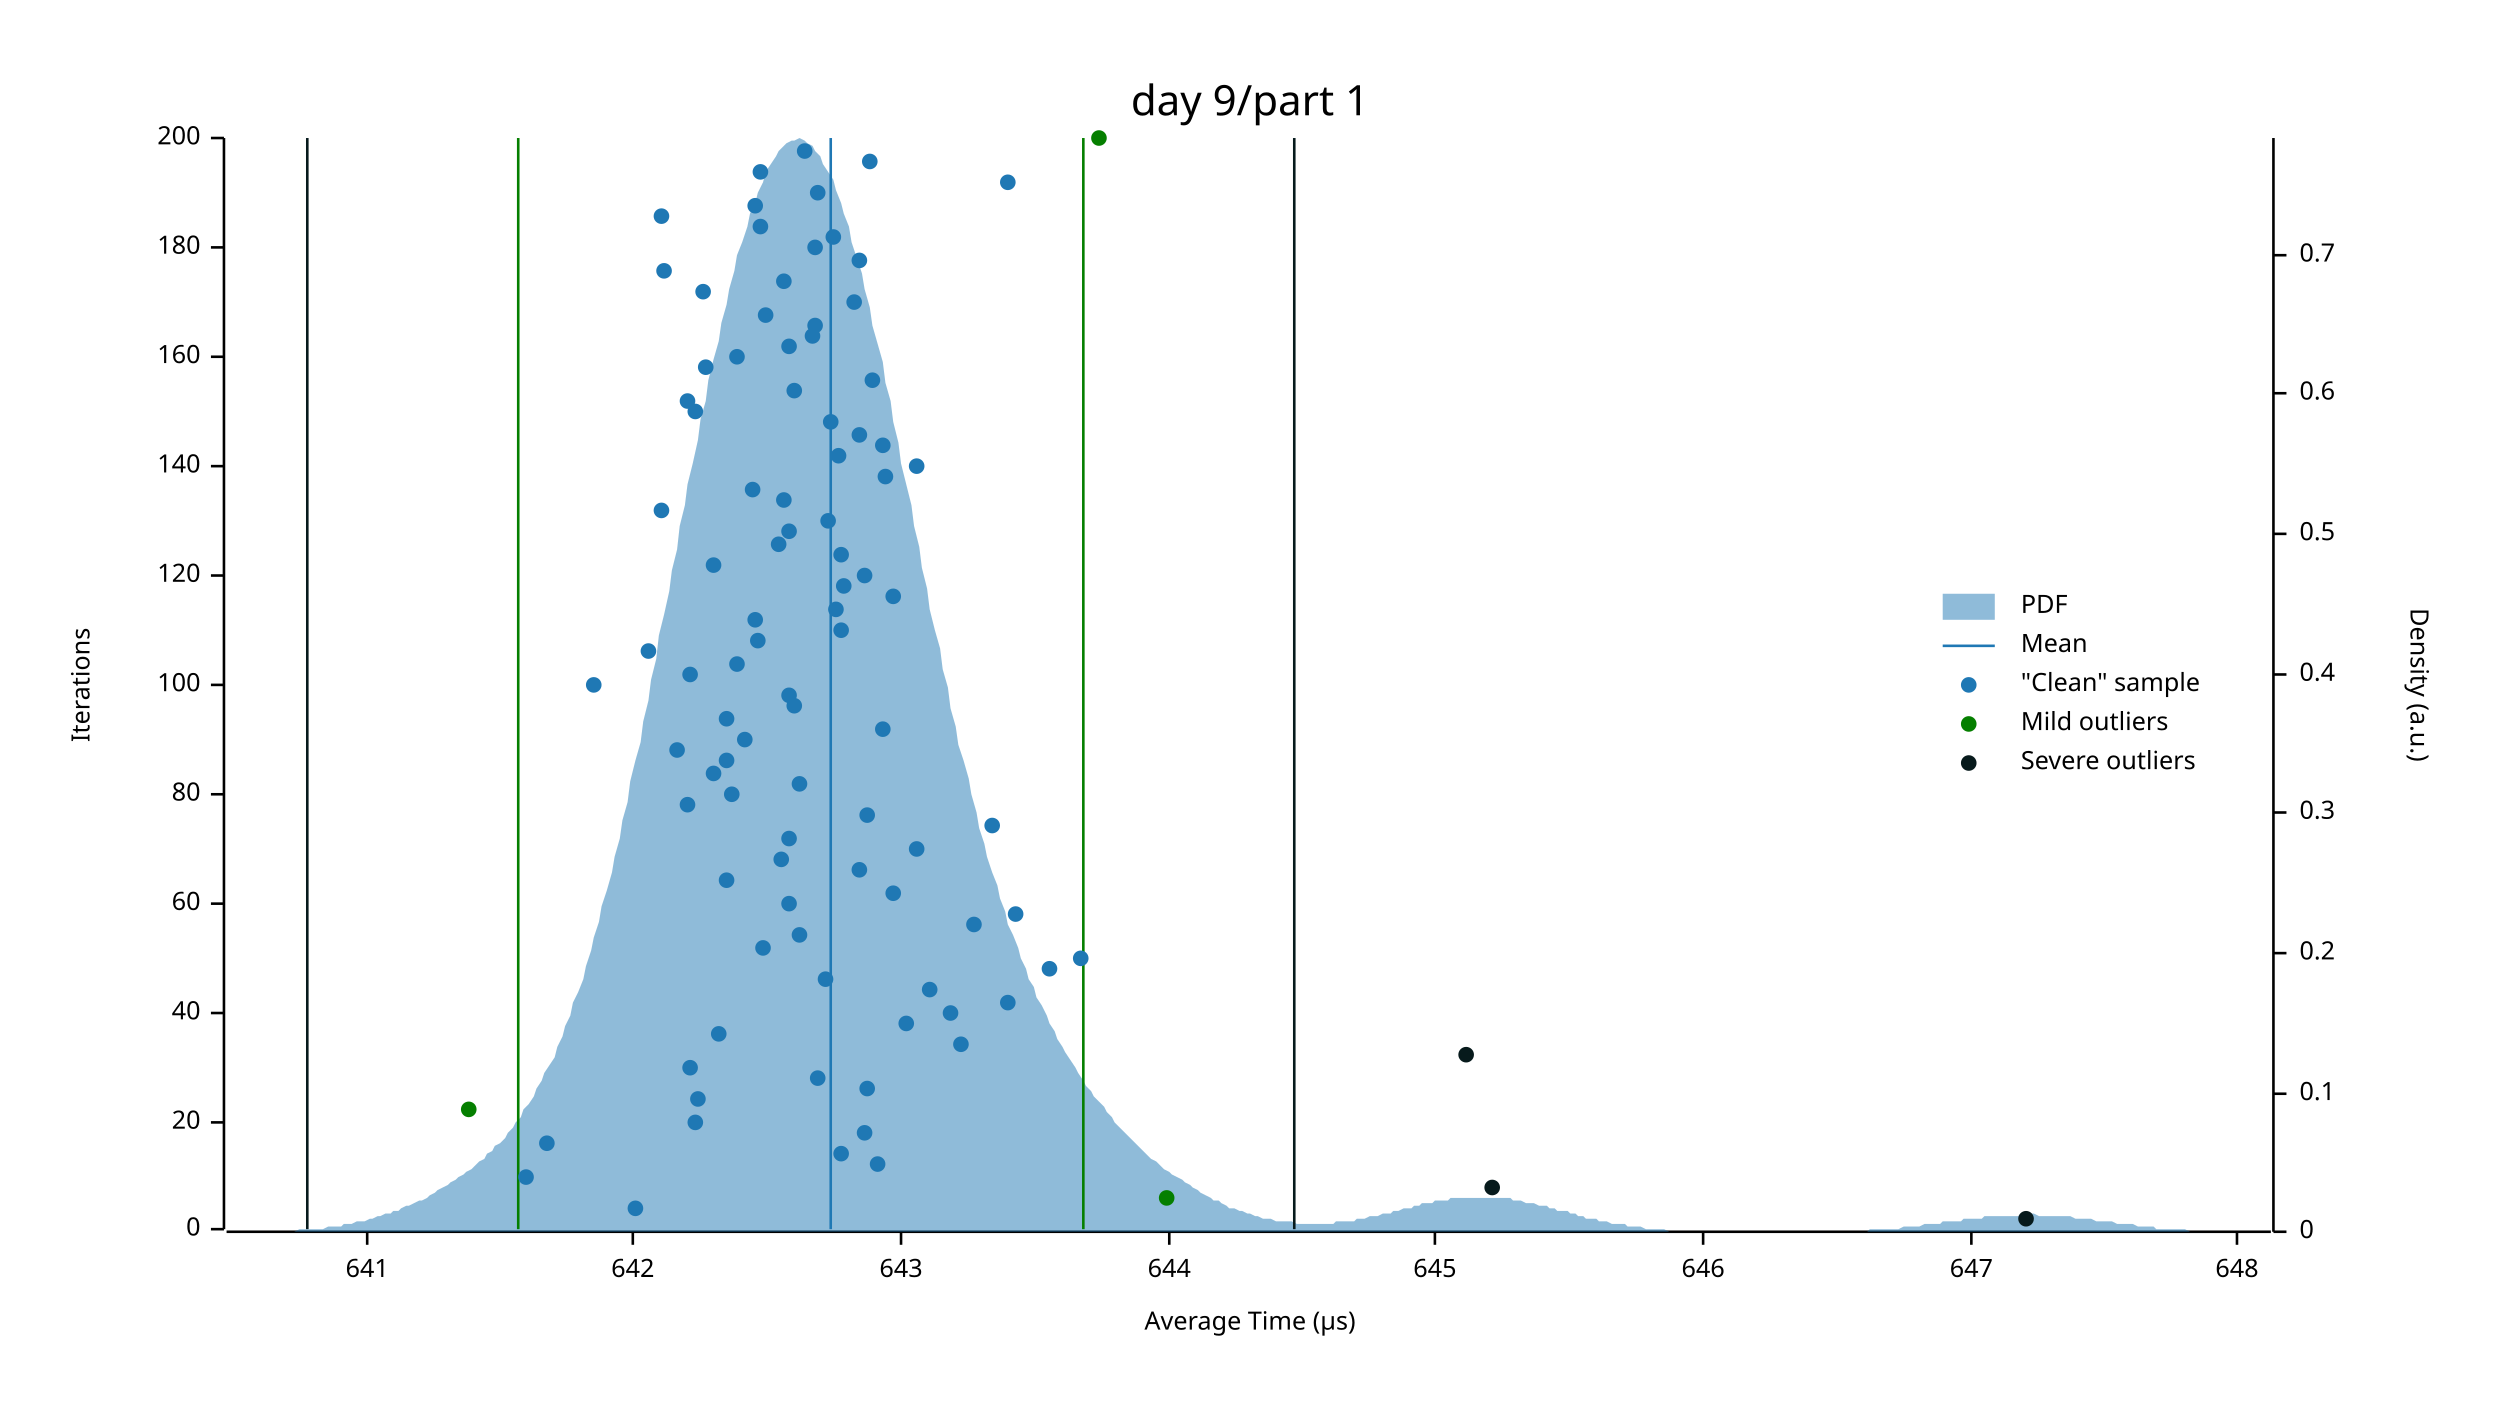
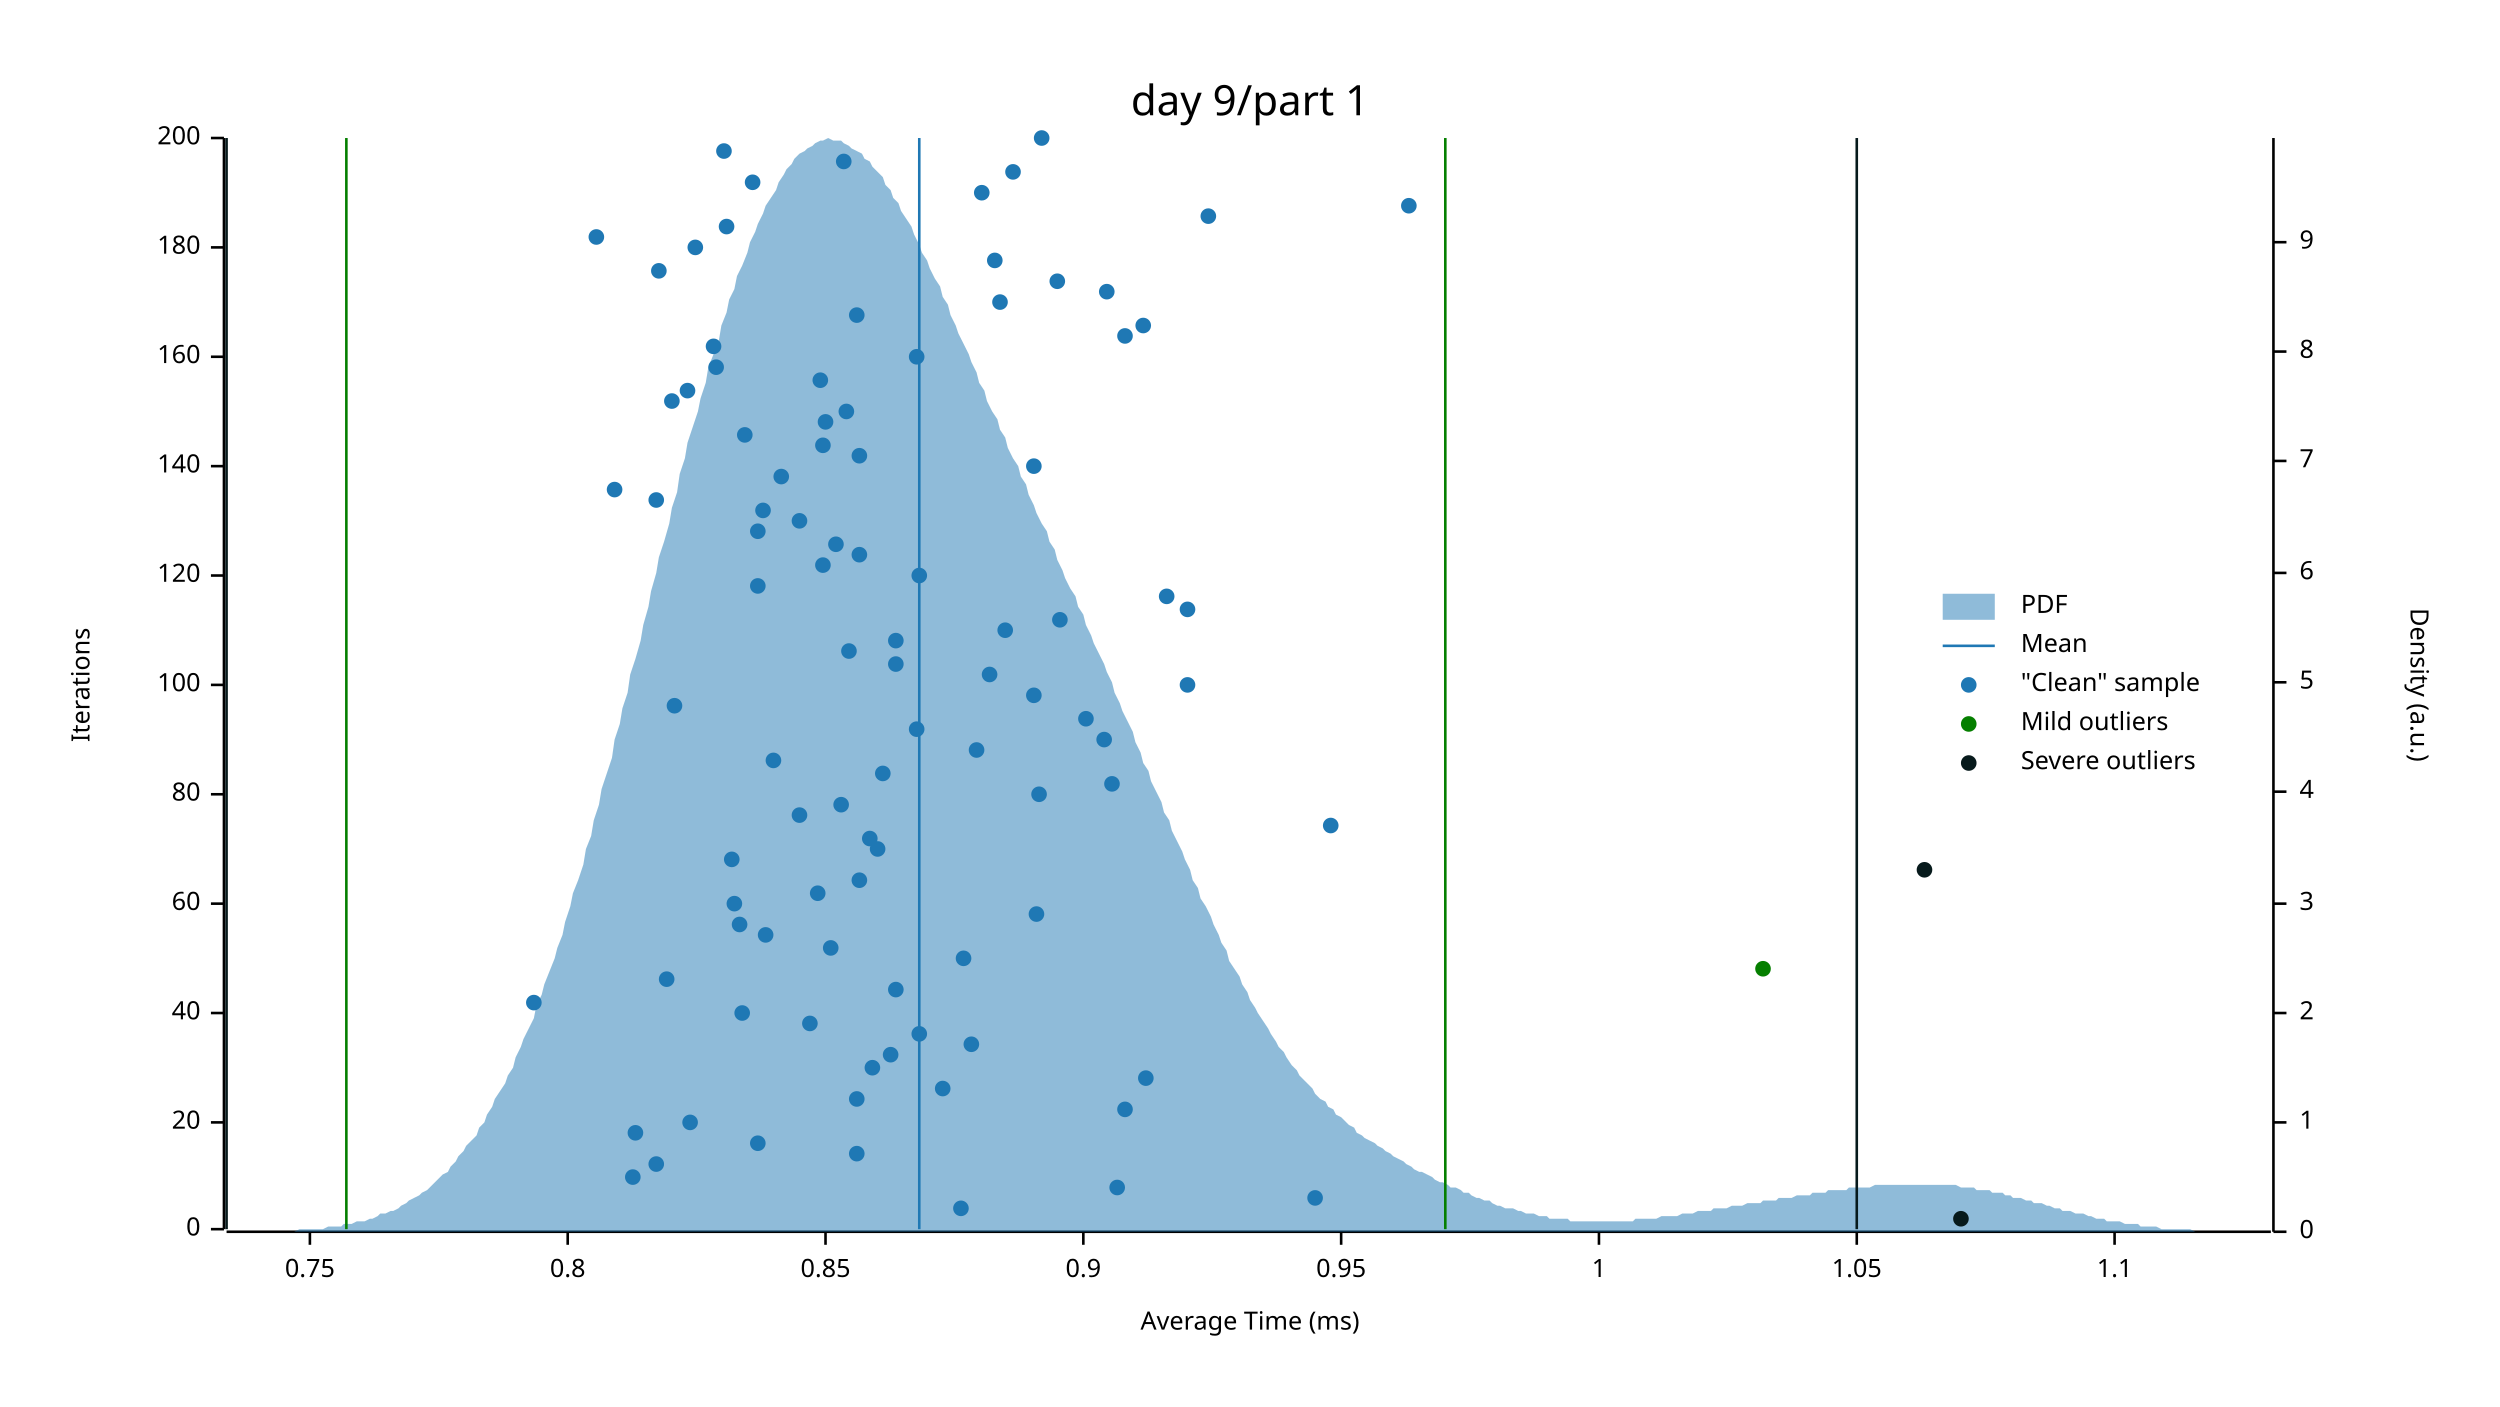
<svg xmlns="http://www.w3.org/2000/svg" width="960" height="540" viewBox="0 0 960 540">
  <text x="480" y="32" dy="0.76em" text-anchor="middle" font-family="sans-serif" font-size="16.129" opacity="1" fill="#000000">
day 9/part 1
</text>
  <text x="27" y="263" dy="0.76em" text-anchor="middle" font-family="sans-serif" font-size="9.677" opacity="1" fill="#000000" transform="rotate(270, 27, 263)">
Iterations
</text>
  <text x="480" y="513" dy="-0.5ex" text-anchor="middle" font-family="sans-serif" font-size="9.677" opacity="1" fill="#000000">
- Average Time (µs)
+ Average Time (ms)
</text>
  <polyline fill="none" opacity="1" stroke="#000000" stroke-width="1" points="86,53 86,472 " />
  <text x="77" y="472" dy="0.5ex" text-anchor="end" font-family="sans-serif" font-size="9.677" opacity="1" fill="#000000">
0
</text>
  <polyline fill="none" opacity="1" stroke="#000000" stroke-width="1" points="81,472 86,472 " />
  <text x="77" y="431" dy="0.5ex" text-anchor="end" font-family="sans-serif" font-size="9.677" opacity="1" fill="#000000">
20
</text>
  <polyline fill="none" opacity="1" stroke="#000000" stroke-width="1" points="81,431 86,431 " />
  <text x="77" y="389" dy="0.5ex" text-anchor="end" font-family="sans-serif" font-size="9.677" opacity="1" fill="#000000">
40
</text>
  <polyline fill="none" opacity="1" stroke="#000000" stroke-width="1" points="81,389 86,389 " />
  <text x="77" y="347" dy="0.5ex" text-anchor="end" font-family="sans-serif" font-size="9.677" opacity="1" fill="#000000">
60
</text>
  <polyline fill="none" opacity="1" stroke="#000000" stroke-width="1" points="81,347 86,347 " />
  <text x="77" y="305" dy="0.5ex" text-anchor="end" font-family="sans-serif" font-size="9.677" opacity="1" fill="#000000">
80
</text>
  <polyline fill="none" opacity="1" stroke="#000000" stroke-width="1" points="81,305 86,305 " />
  <text x="77" y="263" dy="0.5ex" text-anchor="end" font-family="sans-serif" font-size="9.677" opacity="1" fill="#000000">
100
</text>
  <polyline fill="none" opacity="1" stroke="#000000" stroke-width="1" points="81,263 86,263 " />
  <text x="77" y="221" dy="0.5ex" text-anchor="end" font-family="sans-serif" font-size="9.677" opacity="1" fill="#000000">
120
</text>
  <polyline fill="none" opacity="1" stroke="#000000" stroke-width="1" points="81,221 86,221 " />
  <text x="77" y="179" dy="0.5ex" text-anchor="end" font-family="sans-serif" font-size="9.677" opacity="1" fill="#000000">
140
</text>
  <polyline fill="none" opacity="1" stroke="#000000" stroke-width="1" points="81,179 86,179 " />
  <text x="77" y="137" dy="0.5ex" text-anchor="end" font-family="sans-serif" font-size="9.677" opacity="1" fill="#000000">
160
</text>
  <polyline fill="none" opacity="1" stroke="#000000" stroke-width="1" points="81,137 86,137 " />
  <text x="77" y="95" dy="0.5ex" text-anchor="end" font-family="sans-serif" font-size="9.677" opacity="1" fill="#000000">
180
</text>
  <polyline fill="none" opacity="1" stroke="#000000" stroke-width="1" points="81,95 86,95 " />
  <text x="77" y="53" dy="0.5ex" text-anchor="end" font-family="sans-serif" font-size="9.677" opacity="1" fill="#000000">
200
</text>
  <polyline fill="none" opacity="1" stroke="#000000" stroke-width="1" points="81,53 86,53 " />
  <polyline fill="none" opacity="1" stroke="#000000" stroke-width="1" points="87,473 872,473 " />
-   <text x="141" y="483" dy="0.76em" text-anchor="middle" font-family="sans-serif" font-size="9.677" opacity="1" fill="#000000">
- 641
- </text>
-   <polyline fill="none" opacity="1" stroke="#000000" stroke-width="1" points="141,473 141,478 " />
-   <text x="243" y="483" dy="0.76em" text-anchor="middle" font-family="sans-serif" font-size="9.677" opacity="1" fill="#000000">
- 642
- </text>
-   <polyline fill="none" opacity="1" stroke="#000000" stroke-width="1" points="243,473 243,478 " />
-   <text x="346" y="483" dy="0.76em" text-anchor="middle" font-family="sans-serif" font-size="9.677" opacity="1" fill="#000000">
- 643
- </text>
-   <polyline fill="none" opacity="1" stroke="#000000" stroke-width="1" points="346,473 346,478 " />
-   <text x="449" y="483" dy="0.76em" text-anchor="middle" font-family="sans-serif" font-size="9.677" opacity="1" fill="#000000">
- 644
- </text>
-   <polyline fill="none" opacity="1" stroke="#000000" stroke-width="1" points="449,473 449,478 " />
-   <text x="551" y="483" dy="0.76em" text-anchor="middle" font-family="sans-serif" font-size="9.677" opacity="1" fill="#000000">
- 645
- </text>
-   <polyline fill="none" opacity="1" stroke="#000000" stroke-width="1" points="551,473 551,478 " />
-   <text x="654" y="483" dy="0.76em" text-anchor="middle" font-family="sans-serif" font-size="9.677" opacity="1" fill="#000000">
- 646
- </text>
-   <polyline fill="none" opacity="1" stroke="#000000" stroke-width="1" points="654,473 654,478 " />
-   <text x="757" y="483" dy="0.76em" text-anchor="middle" font-family="sans-serif" font-size="9.677" opacity="1" fill="#000000">
- 647
- </text>
-   <polyline fill="none" opacity="1" stroke="#000000" stroke-width="1" points="757,473 757,478 " />
-   <text x="859" y="483" dy="0.76em" text-anchor="middle" font-family="sans-serif" font-size="9.677" opacity="1" fill="#000000">
- 648
- </text>
-   <polyline fill="none" opacity="1" stroke="#000000" stroke-width="1" points="859,473 859,478 " />
+   <text x="119" y="483" dy="0.76em" text-anchor="middle" font-family="sans-serif" font-size="9.677" opacity="1" fill="#000000">
+ 0.75
+ </text>
+   <polyline fill="none" opacity="1" stroke="#000000" stroke-width="1" points="119,473 119,478 " />
+   <text x="218" y="483" dy="0.76em" text-anchor="middle" font-family="sans-serif" font-size="9.677" opacity="1" fill="#000000">
+ 0.8
+ </text>
+   <polyline fill="none" opacity="1" stroke="#000000" stroke-width="1" points="218,473 218,478 " />
+   <text x="317" y="483" dy="0.76em" text-anchor="middle" font-family="sans-serif" font-size="9.677" opacity="1" fill="#000000">
+ 0.85
+ </text>
+   <polyline fill="none" opacity="1" stroke="#000000" stroke-width="1" points="317,473 317,478 " />
+   <text x="416" y="483" dy="0.76em" text-anchor="middle" font-family="sans-serif" font-size="9.677" opacity="1" fill="#000000">
+ 0.9
+ </text>
+   <polyline fill="none" opacity="1" stroke="#000000" stroke-width="1" points="416,473 416,478 " />
+   <text x="515" y="483" dy="0.76em" text-anchor="middle" font-family="sans-serif" font-size="9.677" opacity="1" fill="#000000">
+ 0.95
+ </text>
+   <polyline fill="none" opacity="1" stroke="#000000" stroke-width="1" points="515,473 515,478 " />
+   <text x="614" y="483" dy="0.76em" text-anchor="middle" font-family="sans-serif" font-size="9.677" opacity="1" fill="#000000">
+ 1
+ </text>
+   <polyline fill="none" opacity="1" stroke="#000000" stroke-width="1" points="614,473 614,478 " />
+   <text x="713" y="483" dy="0.76em" text-anchor="middle" font-family="sans-serif" font-size="9.677" opacity="1" fill="#000000">
+ 1.05
+ </text>
+   <polyline fill="none" opacity="1" stroke="#000000" stroke-width="1" points="713,473 713,478 " />
+   <text x="812" y="483" dy="0.76em" text-anchor="middle" font-family="sans-serif" font-size="9.677" opacity="1" fill="#000000">
+ 1.1
+ </text>
+   <polyline fill="none" opacity="1" stroke="#000000" stroke-width="1" points="812,473 812,478 " />
  <text x="933" y="263" dy="0.76em" text-anchor="middle" font-family="sans-serif" font-size="9.677" opacity="1" fill="#000000" transform="rotate(90, 933, 263)">
Density (a.u.)
</text>
  <polyline fill="none" opacity="1" stroke="#000000" stroke-width="1" points="873,53 873,473 " />
  <text x="883" y="473" dy="0.5ex" text-anchor="start" font-family="sans-serif" font-size="9.677" opacity="1" fill="#000000">
0
</text>
  <polyline fill="none" opacity="1" stroke="#000000" stroke-width="1" points="873,473 878,473 " />
-   <text x="883" y="420" dy="0.5ex" text-anchor="start" font-family="sans-serif" font-size="9.677" opacity="1" fill="#000000">
- 0.1
- </text>
-   <polyline fill="none" opacity="1" stroke="#000000" stroke-width="1" points="873,420 878,420 " />
-   <text x="883" y="366" dy="0.5ex" text-anchor="start" font-family="sans-serif" font-size="9.677" opacity="1" fill="#000000">
- 0.2
- </text>
-   <polyline fill="none" opacity="1" stroke="#000000" stroke-width="1" points="873,366 878,366 " />
-   <text x="883" y="312" dy="0.5ex" text-anchor="start" font-family="sans-serif" font-size="9.677" opacity="1" fill="#000000">
- 0.3
- </text>
-   <polyline fill="none" opacity="1" stroke="#000000" stroke-width="1" points="873,312 878,312 " />
-   <text x="883" y="259" dy="0.5ex" text-anchor="start" font-family="sans-serif" font-size="9.677" opacity="1" fill="#000000">
- 0.4
- </text>
-   <polyline fill="none" opacity="1" stroke="#000000" stroke-width="1" points="873,259 878,259 " />
-   <text x="883" y="205" dy="0.5ex" text-anchor="start" font-family="sans-serif" font-size="9.677" opacity="1" fill="#000000">
- 0.5
- </text>
-   <polyline fill="none" opacity="1" stroke="#000000" stroke-width="1" points="873,205 878,205 " />
-   <text x="883" y="151" dy="0.5ex" text-anchor="start" font-family="sans-serif" font-size="9.677" opacity="1" fill="#000000">
- 0.6
- </text>
-   <polyline fill="none" opacity="1" stroke="#000000" stroke-width="1" points="873,151 878,151 " />
-   <text x="883" y="98" dy="0.5ex" text-anchor="start" font-family="sans-serif" font-size="9.677" opacity="1" fill="#000000">
- 0.7
- </text>
-   <polyline fill="none" opacity="1" stroke="#000000" stroke-width="1" points="873,98 878,98 " />
-   <polygon opacity="0.5" fill="#1F78B4" points="87,473 88,473 90,473 91,473 93,473 94,473 96,473 98,473 99,473 101,473 102,473 104,473 105,473 107,473 109,473 110,473 112,473 113,473 115,472 116,472 118,472 120,472 121,472 123,472 124,472 126,471 127,471 129,471 131,471 132,470 134,470 135,470 137,469 138,469 140,469 142,468 143,468 145,467 146,467 148,466 150,466 151,465 153,465 154,464 156,463 157,463 159,462 161,461 162,461 164,460 165,459 167,458 168,457 170,456 172,455 173,454 175,453 176,452 178,451 179,450 181,449 183,447 184,446 186,445 187,443 189,442 190,440 192,439 194,437 195,435 197,433 198,431 200,429 201,426 203,424 205,421 206,418 208,415 209,412 211,409 213,406 214,402 216,398 217,394 219,390 220,385 222,381 224,376 225,371 227,365 228,360 230,354 231,348 233,342 235,335 236,329 238,322 239,315 241,308 242,300 244,292 246,285 247,277 249,269 250,261 252,253 253,244 255,236 257,227 258,219 260,211 261,202 263,194 264,186 266,178 268,169 269,161 271,154 272,146 274,138 276,131 277,124 279,117 280,111 282,104 283,98 285,93 287,87 288,82 290,78 291,74 293,70 294,66 296,63 298,60 299,58 301,56 302,55 304,54 305,54 307,53 309,54 310,55 312,56 313,58 315,60 316,63 318,66 320,69 321,73 323,78 324,82 326,87 327,93 329,99 331,105 332,111 334,118 335,125 337,132 339,139 340,147 342,154 343,162 345,170 346,178 348,186 350,194 351,202 353,210 354,218 356,226 357,234 359,242 361,249 362,257 364,264 365,272 367,279 368,286 370,292 372,299 373,305 375,312 376,318 378,324 379,329 381,335 383,340 384,345 386,350 387,355 389,359 391,364 392,368 394,372 395,376 397,379 398,383 400,386 402,390 403,393 405,396 406,399 408,402 409,404 411,407 413,410 414,412 416,415 417,417 419,419 420,421 422,423 424,425 425,427 427,429 428,431 430,433 431,434 433,436 435,438 436,439 438,441 439,442 441,444 442,445 444,446 446,448 447,449 449,450 450,451 452,452 454,453 455,454 457,455 458,456 460,457 461,458 463,459 465,460 466,461 468,461 469,462 471,463 472,464 474,464 476,465 477,465 479,466 480,466 482,467 483,467 485,468 487,468 488,468 490,469 491,469 493,469 494,469 496,469 498,470 499,470 501,470 502,470 504,470 505,470 507,470 509,470 510,470 512,470 513,469 515,469 517,469 518,469 520,469 521,468 523,468 524,468 526,467 528,467 529,467 531,466 532,466 534,466 535,465 537,465 539,464 540,464 542,464 543,463 545,463 546,462 548,462 550,462 551,461 553,461 554,461 556,461 557,460 559,460 561,460 562,460 564,460 565,460 567,460 568,460 570,460 572,460 573,460 575,460 576,460 578,460 580,460 581,461 583,461 584,461 586,462 587,462 589,462 591,463 592,463 594,463 595,464 597,464 598,465 600,465 602,465 603,466 605,466 606,467 608,467 609,468 611,468 613,468 614,469 616,469 617,469 619,470 620,470 622,470 624,470 625,471 627,471 628,471 630,471 632,472 633,472 635,472 636,472 638,472 639,472 641,473 643,473 644,473 646,473 647,473 649,473 650,473 652,473 654,473 655,473 657,473 658,473 660,473 661,473 663,473 665,473 666,473 668,473 669,473 671,473 672,473 674,473 676,473 677,473 679,473 680,473 682,473 683,473 685,473 687,473 688,473 690,473 691,473 693,473 695,473 696,473 698,473 699,473 701,473 702,473 704,473 706,473 707,473 709,473 710,473 712,473 713,473 715,473 717,473 718,472 720,472 721,472 723,472 724,472 726,472 728,472 729,472 731,471 732,471 734,471 735,471 737,471 739,470 740,470 742,470 743,470 745,470 746,469 748,469 750,469 751,469 753,469 754,468 756,468 758,468 759,468 761,468 762,467 764,467 765,467 767,467 769,467 770,467 772,467 773,467 775,467 776,466 778,466 780,466 781,466 783,467 784,467 786,467 787,467 789,467 791,467 792,467 794,467 795,467 797,468 798,468 800,468 802,468 803,468 805,469 806,469 808,469 809,469 811,469 813,470 814,470 816,470 817,470 819,470 821,471 822,471 824,471 825,471 827,471 828,472 830,472 832,472 833,472 835,472 836,472 838,472 839,472 841,473 843,473 844,473 846,473 847,473 849,473 850,473 852,473 854,473 855,473 857,473 858,473 860,473 861,473 863,473 865,473 866,473 868,473 869,473 871,473 873,473 873,473 87,473 " />
-   <polyline fill="none" opacity="1" stroke="#1F78B4" stroke-width="1" points="319,472 319,53 " />
-   <polyline fill="none" opacity="1" stroke="#057F00" stroke-width="1" points="199,472 199,53 " />
-   <polyline fill="none" opacity="1" stroke="#057F00" stroke-width="1" points="416,472 416,53 " />
-   <polyline fill="none" opacity="1" stroke="#071A1C" stroke-width="1" points="118,472 118,53 " />
-   <polyline fill="none" opacity="1" stroke="#071A1C" stroke-width="1" points="497,472 497,53 " />
-   <circle cx="244" cy="464" r="3" opacity="1" fill="#1F78B4" stroke="none" stroke-width="1" />
-   <circle cx="202" cy="452" r="3" opacity="1" fill="#1F78B4" stroke="none" stroke-width="1" />
-   <circle cx="337" cy="447" r="3" opacity="1" fill="#1F78B4" stroke="none" stroke-width="1" />
-   <circle cx="323" cy="443" r="3" opacity="1" fill="#1F78B4" stroke="none" stroke-width="1" />
-   <circle cx="210" cy="439" r="3" opacity="1" fill="#1F78B4" stroke="none" stroke-width="1" />
-   <circle cx="332" cy="435" r="3" opacity="1" fill="#1F78B4" stroke="none" stroke-width="1" />
-   <circle cx="267" cy="431" r="3" opacity="1" fill="#1F78B4" stroke="none" stroke-width="1" />
-   <circle cx="268" cy="422" r="3" opacity="1" fill="#1F78B4" stroke="none" stroke-width="1" />
-   <circle cx="333" cy="418" r="3" opacity="1" fill="#1F78B4" stroke="none" stroke-width="1" />
-   <circle cx="314" cy="414" r="3" opacity="1" fill="#1F78B4" stroke="none" stroke-width="1" />
-   <circle cx="265" cy="410" r="3" opacity="1" fill="#1F78B4" stroke="none" stroke-width="1" />
-   <circle cx="369" cy="401" r="3" opacity="1" fill="#1F78B4" stroke="none" stroke-width="1" />
-   <circle cx="276" cy="397" r="3" opacity="1" fill="#1F78B4" stroke="none" stroke-width="1" />
-   <circle cx="348" cy="393" r="3" opacity="1" fill="#1F78B4" stroke="none" stroke-width="1" />
-   <circle cx="365" cy="389" r="3" opacity="1" fill="#1F78B4" stroke="none" stroke-width="1" />
-   <circle cx="387" cy="385" r="3" opacity="1" fill="#1F78B4" stroke="none" stroke-width="1" />
-   <circle cx="357" cy="380" r="3" opacity="1" fill="#1F78B4" stroke="none" stroke-width="1" />
-   <circle cx="317" cy="376" r="3" opacity="1" fill="#1F78B4" stroke="none" stroke-width="1" />
-   <circle cx="403" cy="372" r="3" opacity="1" fill="#1F78B4" stroke="none" stroke-width="1" />
-   <circle cx="415" cy="368" r="3" opacity="1" fill="#1F78B4" stroke="none" stroke-width="1" />
-   <circle cx="293" cy="364" r="3" opacity="1" fill="#1F78B4" stroke="none" stroke-width="1" />
-   <circle cx="307" cy="359" r="3" opacity="1" fill="#1F78B4" stroke="none" stroke-width="1" />
-   <circle cx="374" cy="355" r="3" opacity="1" fill="#1F78B4" stroke="none" stroke-width="1" />
-   <circle cx="390" cy="351" r="3" opacity="1" fill="#1F78B4" stroke="none" stroke-width="1" />
-   <circle cx="303" cy="347" r="3" opacity="1" fill="#1F78B4" stroke="none" stroke-width="1" />
-   <circle cx="343" cy="343" r="3" opacity="1" fill="#1F78B4" stroke="none" stroke-width="1" />
-   <circle cx="279" cy="338" r="3" opacity="1" fill="#1F78B4" stroke="none" stroke-width="1" />
-   <circle cx="330" cy="334" r="3" opacity="1" fill="#1F78B4" stroke="none" stroke-width="1" />
-   <circle cx="300" cy="330" r="3" opacity="1" fill="#1F78B4" stroke="none" stroke-width="1" />
-   <circle cx="352" cy="326" r="3" opacity="1" fill="#1F78B4" stroke="none" stroke-width="1" />
-   <circle cx="303" cy="322" r="3" opacity="1" fill="#1F78B4" stroke="none" stroke-width="1" />
-   <circle cx="381" cy="317" r="3" opacity="1" fill="#1F78B4" stroke="none" stroke-width="1" />
-   <circle cx="333" cy="313" r="3" opacity="1" fill="#1F78B4" stroke="none" stroke-width="1" />
-   <circle cx="264" cy="309" r="3" opacity="1" fill="#1F78B4" stroke="none" stroke-width="1" />
-   <circle cx="281" cy="305" r="3" opacity="1" fill="#1F78B4" stroke="none" stroke-width="1" />
-   <circle cx="307" cy="301" r="3" opacity="1" fill="#1F78B4" stroke="none" stroke-width="1" />
-   <circle cx="274" cy="297" r="3" opacity="1" fill="#1F78B4" stroke="none" stroke-width="1" />
-   <circle cx="279" cy="292" r="3" opacity="1" fill="#1F78B4" stroke="none" stroke-width="1" />
-   <circle cx="260" cy="288" r="3" opacity="1" fill="#1F78B4" stroke="none" stroke-width="1" />
-   <circle cx="286" cy="284" r="3" opacity="1" fill="#1F78B4" stroke="none" stroke-width="1" />
-   <circle cx="339" cy="280" r="3" opacity="1" fill="#1F78B4" stroke="none" stroke-width="1" />
-   <circle cx="279" cy="276" r="3" opacity="1" fill="#1F78B4" stroke="none" stroke-width="1" />
-   <circle cx="305" cy="271" r="3" opacity="1" fill="#1F78B4" stroke="none" stroke-width="1" />
-   <circle cx="303" cy="267" r="3" opacity="1" fill="#1F78B4" stroke="none" stroke-width="1" />
-   <circle cx="228" cy="263" r="3" opacity="1" fill="#1F78B4" stroke="none" stroke-width="1" />
-   <circle cx="265" cy="259" r="3" opacity="1" fill="#1F78B4" stroke="none" stroke-width="1" />
-   <circle cx="283" cy="255" r="3" opacity="1" fill="#1F78B4" stroke="none" stroke-width="1" />
-   <circle cx="249" cy="250" r="3" opacity="1" fill="#1F78B4" stroke="none" stroke-width="1" />
-   <circle cx="291" cy="246" r="3" opacity="1" fill="#1F78B4" stroke="none" stroke-width="1" />
-   <circle cx="323" cy="242" r="3" opacity="1" fill="#1F78B4" stroke="none" stroke-width="1" />
-   <circle cx="290" cy="238" r="3" opacity="1" fill="#1F78B4" stroke="none" stroke-width="1" />
-   <circle cx="321" cy="234" r="3" opacity="1" fill="#1F78B4" stroke="none" stroke-width="1" />
-   <circle cx="343" cy="229" r="3" opacity="1" fill="#1F78B4" stroke="none" stroke-width="1" />
-   <circle cx="324" cy="225" r="3" opacity="1" fill="#1F78B4" stroke="none" stroke-width="1" />
-   <circle cx="332" cy="221" r="3" opacity="1" fill="#1F78B4" stroke="none" stroke-width="1" />
-   <circle cx="274" cy="217" r="3" opacity="1" fill="#1F78B4" stroke="none" stroke-width="1" />
-   <circle cx="323" cy="213" r="3" opacity="1" fill="#1F78B4" stroke="none" stroke-width="1" />
-   <circle cx="299" cy="209" r="3" opacity="1" fill="#1F78B4" stroke="none" stroke-width="1" />
-   <circle cx="303" cy="204" r="3" opacity="1" fill="#1F78B4" stroke="none" stroke-width="1" />
-   <circle cx="318" cy="200" r="3" opacity="1" fill="#1F78B4" stroke="none" stroke-width="1" />
-   <circle cx="254" cy="196" r="3" opacity="1" fill="#1F78B4" stroke="none" stroke-width="1" />
-   <circle cx="301" cy="192" r="3" opacity="1" fill="#1F78B4" stroke="none" stroke-width="1" />
-   <circle cx="289" cy="188" r="3" opacity="1" fill="#1F78B4" stroke="none" stroke-width="1" />
-   <circle cx="340" cy="183" r="3" opacity="1" fill="#1F78B4" stroke="none" stroke-width="1" />
-   <circle cx="352" cy="179" r="3" opacity="1" fill="#1F78B4" stroke="none" stroke-width="1" />
-   <circle cx="322" cy="175" r="3" opacity="1" fill="#1F78B4" stroke="none" stroke-width="1" />
-   <circle cx="339" cy="171" r="3" opacity="1" fill="#1F78B4" stroke="none" stroke-width="1" />
-   <circle cx="330" cy="167" r="3" opacity="1" fill="#1F78B4" stroke="none" stroke-width="1" />
-   <circle cx="319" cy="162" r="3" opacity="1" fill="#1F78B4" stroke="none" stroke-width="1" />
-   <circle cx="267" cy="158" r="3" opacity="1" fill="#1F78B4" stroke="none" stroke-width="1" />
-   <circle cx="264" cy="154" r="3" opacity="1" fill="#1F78B4" stroke="none" stroke-width="1" />
-   <circle cx="305" cy="150" r="3" opacity="1" fill="#1F78B4" stroke="none" stroke-width="1" />
-   <circle cx="335" cy="146" r="3" opacity="1" fill="#1F78B4" stroke="none" stroke-width="1" />
-   <circle cx="271" cy="141" r="3" opacity="1" fill="#1F78B4" stroke="none" stroke-width="1" />
-   <circle cx="283" cy="137" r="3" opacity="1" fill="#1F78B4" stroke="none" stroke-width="1" />
-   <circle cx="303" cy="133" r="3" opacity="1" fill="#1F78B4" stroke="none" stroke-width="1" />
-   <circle cx="312" cy="129" r="3" opacity="1" fill="#1F78B4" stroke="none" stroke-width="1" />
-   <circle cx="313" cy="125" r="3" opacity="1" fill="#1F78B4" stroke="none" stroke-width="1" />
-   <circle cx="294" cy="121" r="3" opacity="1" fill="#1F78B4" stroke="none" stroke-width="1" />
-   <circle cx="328" cy="116" r="3" opacity="1" fill="#1F78B4" stroke="none" stroke-width="1" />
-   <circle cx="270" cy="112" r="3" opacity="1" fill="#1F78B4" stroke="none" stroke-width="1" />
-   <circle cx="301" cy="108" r="3" opacity="1" fill="#1F78B4" stroke="none" stroke-width="1" />
-   <circle cx="255" cy="104" r="3" opacity="1" fill="#1F78B4" stroke="none" stroke-width="1" />
-   <circle cx="330" cy="100" r="3" opacity="1" fill="#1F78B4" stroke="none" stroke-width="1" />
-   <circle cx="313" cy="95" r="3" opacity="1" fill="#1F78B4" stroke="none" stroke-width="1" />
-   <circle cx="320" cy="91" r="3" opacity="1" fill="#1F78B4" stroke="none" stroke-width="1" />
-   <circle cx="292" cy="87" r="3" opacity="1" fill="#1F78B4" stroke="none" stroke-width="1" />
-   <circle cx="254" cy="83" r="3" opacity="1" fill="#1F78B4" stroke="none" stroke-width="1" />
-   <circle cx="290" cy="79" r="3" opacity="1" fill="#1F78B4" stroke="none" stroke-width="1" />
-   <circle cx="314" cy="74" r="3" opacity="1" fill="#1F78B4" stroke="none" stroke-width="1" />
-   <circle cx="387" cy="70" r="3" opacity="1" fill="#1F78B4" stroke="none" stroke-width="1" />
-   <circle cx="292" cy="66" r="3" opacity="1" fill="#1F78B4" stroke="none" stroke-width="1" />
-   <circle cx="334" cy="62" r="3" opacity="1" fill="#1F78B4" stroke="none" stroke-width="1" />
-   <circle cx="309" cy="58" r="3" opacity="1" fill="#1F78B4" stroke="none" stroke-width="1" />
-   <circle cx="448" cy="460" r="3" opacity="1" fill="#057F00" stroke="none" stroke-width="1" />
-   <circle cx="180" cy="426" r="3" opacity="1" fill="#057F00" stroke="none" stroke-width="1" />
-   <circle cx="422" cy="53" r="3" opacity="1" fill="#057F00" stroke="none" stroke-width="1" />
-   <circle cx="778" cy="468" r="3" opacity="1" fill="#071A1C" stroke="none" stroke-width="1" />
-   <circle cx="573" cy="456" r="3" opacity="1" fill="#071A1C" stroke="none" stroke-width="1" />
-   <circle cx="563" cy="405" r="3" opacity="1" fill="#071A1C" stroke="none" stroke-width="1" />
+   <text x="883" y="431" dy="0.5ex" text-anchor="start" font-family="sans-serif" font-size="9.677" opacity="1" fill="#000000">
+ 1
+ </text>
+   <polyline fill="none" opacity="1" stroke="#000000" stroke-width="1" points="873,431 878,431 " />
+   <text x="883" y="389" dy="0.5ex" text-anchor="start" font-family="sans-serif" font-size="9.677" opacity="1" fill="#000000">
+ 2
+ </text>
+   <polyline fill="none" opacity="1" stroke="#000000" stroke-width="1" points="873,389 878,389 " />
+   <text x="883" y="347" dy="0.5ex" text-anchor="start" font-family="sans-serif" font-size="9.677" opacity="1" fill="#000000">
+ 3
+ </text>
+   <polyline fill="none" opacity="1" stroke="#000000" stroke-width="1" points="873,347 878,347 " />
+   <text x="883" y="304" dy="0.5ex" text-anchor="start" font-family="sans-serif" font-size="9.677" opacity="1" fill="#000000">
+ 4
+ </text>
+   <polyline fill="none" opacity="1" stroke="#000000" stroke-width="1" points="873,304 878,304 " />
+   <text x="883" y="262" dy="0.5ex" text-anchor="start" font-family="sans-serif" font-size="9.677" opacity="1" fill="#000000">
+ 5
+ </text>
+   <polyline fill="none" opacity="1" stroke="#000000" stroke-width="1" points="873,262 878,262 " />
+   <text x="883" y="220" dy="0.5ex" text-anchor="start" font-family="sans-serif" font-size="9.677" opacity="1" fill="#000000">
+ 6
+ </text>
+   <polyline fill="none" opacity="1" stroke="#000000" stroke-width="1" points="873,220 878,220 " />
+   <text x="883" y="177" dy="0.5ex" text-anchor="start" font-family="sans-serif" font-size="9.677" opacity="1" fill="#000000">
+ 7
+ </text>
+   <polyline fill="none" opacity="1" stroke="#000000" stroke-width="1" points="873,177 878,177 " />
+   <text x="883" y="135" dy="0.5ex" text-anchor="start" font-family="sans-serif" font-size="9.677" opacity="1" fill="#000000">
+ 8
+ </text>
+   <polyline fill="none" opacity="1" stroke="#000000" stroke-width="1" points="873,135 878,135 " />
+   <text x="883" y="93" dy="0.5ex" text-anchor="start" font-family="sans-serif" font-size="9.677" opacity="1" fill="#000000">
+ 9
+ </text>
+   <polyline fill="none" opacity="1" stroke="#000000" stroke-width="1" points="873,93 878,93 " />
+   <polygon opacity="0.5" fill="#1F78B4" points="87,473 88,473 90,473 91,473 93,473 94,473 96,473 98,473 99,473 101,473 102,473 104,473 105,473 107,473 109,473 110,473 112,473 113,473 115,472 116,472 118,472 120,472 121,472 123,472 124,472 126,471 127,471 129,471 131,471 132,470 134,470 135,470 137,469 138,469 140,469 142,468 143,468 145,467 146,466 148,466 150,465 151,465 153,464 154,463 156,462 157,461 159,460 161,459 162,458 164,457 165,456 167,454 168,453 170,451 172,450 173,448 175,446 176,444 178,442 179,440 181,438 183,436 184,433 186,431 187,428 189,425 190,422 192,419 194,416 195,413 197,410 198,406 200,402 201,399 203,395 205,391 206,386 208,382 209,378 211,373 213,368 214,364 216,359 217,354 219,348 220,343 222,338 224,332 225,326 227,321 228,315 230,309 231,303 233,297 235,291 236,284 238,278 239,272 241,266 242,259 244,253 246,246 247,240 249,233 250,227 252,220 253,214 255,208 257,201 258,195 260,189 261,182 263,176 264,170 266,164 268,158 269,153 271,147 272,141 274,136 276,131 277,125 279,120 280,115 282,111 283,106 285,102 287,97 288,93 290,89 291,86 293,82 294,79 296,76 298,73 299,70 301,67 302,65 304,63 305,61 307,59 309,58 310,57 312,56 313,55 315,54 316,54 318,53 320,54 321,54 323,54 324,55 326,56 327,57 329,58 331,59 332,61 334,62 335,64 337,66 339,68 340,71 342,73 343,76 345,78 346,81 348,84 350,87 351,90 353,94 354,97 356,100 357,103 359,107 361,110 362,114 364,117 365,121 367,125 368,128 370,132 372,136 373,139 375,143 376,147 378,150 379,154 381,158 383,161 384,165 386,168 387,172 389,176 391,179 392,183 394,186 395,190 397,194 398,197 400,201 402,204 403,208 405,211 406,215 408,219 409,222 411,226 413,229 414,233 416,236 417,240 419,244 420,247 422,251 424,255 425,258 427,262 428,266 430,270 431,273 433,277 435,281 436,285 438,289 439,293 441,296 442,300 444,304 446,308 447,312 449,315 450,319 452,323 454,327 455,330 457,334 458,338 460,341 461,345 463,348 465,352 466,355 468,359 469,362 471,365 472,369 474,372 476,375 477,378 479,381 480,384 482,387 483,389 485,392 487,395 488,397 490,400 491,402 493,404 494,406 496,409 498,411 499,413 501,415 502,416 504,418 505,420 507,422 509,423 510,425 512,426 513,428 515,429 517,431 518,432 520,433 521,435 523,436 524,437 526,438 528,439 529,440 531,441 532,442 534,443 535,444 537,445 539,446 540,447 542,448 543,449 545,450 546,450 548,451 550,452 551,453 553,454 554,454 556,455 557,456 559,456 561,457 562,458 564,458 565,459 567,460 568,460 570,461 572,461 573,462 575,463 576,463 578,464 580,464 581,464 583,465 584,465 586,466 587,466 589,466 591,467 592,467 594,467 595,468 597,468 598,468 600,468 602,468 603,469 605,469 606,469 608,469 609,469 611,469 613,469 614,469 616,469 617,469 619,469 620,469 622,469 624,469 625,469 627,469 628,468 630,468 632,468 633,468 635,468 636,468 638,467 639,467 641,467 643,467 644,467 646,466 647,466 649,466 650,466 652,465 654,465 655,465 657,465 658,464 660,464 661,464 663,464 665,463 666,463 668,463 669,463 671,462 672,462 674,462 676,462 677,461 679,461 680,461 682,461 683,460 685,460 687,460 688,460 690,459 691,459 693,459 695,459 696,458 698,458 699,458 701,458 702,457 704,457 706,457 707,457 709,457 710,456 712,456 713,456 715,456 717,456 718,456 720,455 721,455 723,455 724,455 726,455 728,455 729,455 731,455 732,455 734,455 735,455 737,455 739,455 740,455 742,455 743,455 745,455 746,455 748,455 750,455 751,455 753,456 754,456 756,456 758,456 759,457 761,457 762,457 764,457 765,458 767,458 769,458 770,459 772,459 773,460 775,460 776,460 778,461 780,461 781,462 783,462 784,462 786,463 787,463 789,464 791,464 792,465 794,465 795,465 797,466 798,466 800,466 802,467 803,467 805,468 806,468 808,468 809,469 811,469 813,469 814,469 816,470 817,470 819,470 821,470 822,471 824,471 825,471 827,471 828,471 830,472 832,472 833,472 835,472 836,472 838,472 839,472 841,472 843,473 844,473 846,473 847,473 849,473 850,473 852,473 854,473 855,473 857,473 858,473 860,473 861,473 863,473 865,473 866,473 868,473 869,473 871,473 873,473 873,473 87,473 " />
+   <polyline fill="none" opacity="1" stroke="#1F78B4" stroke-width="1" points="353,472 353,53 " />
+   <polyline fill="none" opacity="1" stroke="#057F00" stroke-width="1" points="133,472 133,53 " />
+   <polyline fill="none" opacity="1" stroke="#057F00" stroke-width="1" points="555,472 555,53 " />
+   <polyline fill="none" opacity="1" stroke="#071A1C" stroke-width="1" points="87,472 87,53 " />
+   <polyline fill="none" opacity="1" stroke="#071A1C" stroke-width="1" points="713,472 713,53 " />
+   <circle cx="369" cy="464" r="3" opacity="1" fill="#1F78B4" stroke="none" stroke-width="1" />
+   <circle cx="505" cy="460" r="3" opacity="1" fill="#1F78B4" stroke="none" stroke-width="1" />
+   <circle cx="429" cy="456" r="3" opacity="1" fill="#1F78B4" stroke="none" stroke-width="1" />
+   <circle cx="243" cy="452" r="3" opacity="1" fill="#1F78B4" stroke="none" stroke-width="1" />
+   <circle cx="252" cy="447" r="3" opacity="1" fill="#1F78B4" stroke="none" stroke-width="1" />
+   <circle cx="329" cy="443" r="3" opacity="1" fill="#1F78B4" stroke="none" stroke-width="1" />
+   <circle cx="291" cy="439" r="3" opacity="1" fill="#1F78B4" stroke="none" stroke-width="1" />
+   <circle cx="244" cy="435" r="3" opacity="1" fill="#1F78B4" stroke="none" stroke-width="1" />
+   <circle cx="265" cy="431" r="3" opacity="1" fill="#1F78B4" stroke="none" stroke-width="1" />
+   <circle cx="432" cy="426" r="3" opacity="1" fill="#1F78B4" stroke="none" stroke-width="1" />
+   <circle cx="329" cy="422" r="3" opacity="1" fill="#1F78B4" stroke="none" stroke-width="1" />
+   <circle cx="362" cy="418" r="3" opacity="1" fill="#1F78B4" stroke="none" stroke-width="1" />
+   <circle cx="440" cy="414" r="3" opacity="1" fill="#1F78B4" stroke="none" stroke-width="1" />
+   <circle cx="335" cy="410" r="3" opacity="1" fill="#1F78B4" stroke="none" stroke-width="1" />
+   <circle cx="342" cy="405" r="3" opacity="1" fill="#1F78B4" stroke="none" stroke-width="1" />
+   <circle cx="373" cy="401" r="3" opacity="1" fill="#1F78B4" stroke="none" stroke-width="1" />
+   <circle cx="353" cy="397" r="3" opacity="1" fill="#1F78B4" stroke="none" stroke-width="1" />
+   <circle cx="311" cy="393" r="3" opacity="1" fill="#1F78B4" stroke="none" stroke-width="1" />
+   <circle cx="285" cy="389" r="3" opacity="1" fill="#1F78B4" stroke="none" stroke-width="1" />
+   <circle cx="205" cy="385" r="3" opacity="1" fill="#1F78B4" stroke="none" stroke-width="1" />
+   <circle cx="344" cy="380" r="3" opacity="1" fill="#1F78B4" stroke="none" stroke-width="1" />
+   <circle cx="256" cy="376" r="3" opacity="1" fill="#1F78B4" stroke="none" stroke-width="1" />
+   <circle cx="370" cy="368" r="3" opacity="1" fill="#1F78B4" stroke="none" stroke-width="1" />
+   <circle cx="319" cy="364" r="3" opacity="1" fill="#1F78B4" stroke="none" stroke-width="1" />
+   <circle cx="294" cy="359" r="3" opacity="1" fill="#1F78B4" stroke="none" stroke-width="1" />
+   <circle cx="284" cy="355" r="3" opacity="1" fill="#1F78B4" stroke="none" stroke-width="1" />
+   <circle cx="398" cy="351" r="3" opacity="1" fill="#1F78B4" stroke="none" stroke-width="1" />
+   <circle cx="282" cy="347" r="3" opacity="1" fill="#1F78B4" stroke="none" stroke-width="1" />
+   <circle cx="314" cy="343" r="3" opacity="1" fill="#1F78B4" stroke="none" stroke-width="1" />
+   <circle cx="330" cy="338" r="3" opacity="1" fill="#1F78B4" stroke="none" stroke-width="1" />
+   <circle cx="281" cy="330" r="3" opacity="1" fill="#1F78B4" stroke="none" stroke-width="1" />
+   <circle cx="337" cy="326" r="3" opacity="1" fill="#1F78B4" stroke="none" stroke-width="1" />
+   <circle cx="334" cy="322" r="3" opacity="1" fill="#1F78B4" stroke="none" stroke-width="1" />
+   <circle cx="511" cy="317" r="3" opacity="1" fill="#1F78B4" stroke="none" stroke-width="1" />
+   <circle cx="307" cy="313" r="3" opacity="1" fill="#1F78B4" stroke="none" stroke-width="1" />
+   <circle cx="323" cy="309" r="3" opacity="1" fill="#1F78B4" stroke="none" stroke-width="1" />
+   <circle cx="399" cy="305" r="3" opacity="1" fill="#1F78B4" stroke="none" stroke-width="1" />
+   <circle cx="427" cy="301" r="3" opacity="1" fill="#1F78B4" stroke="none" stroke-width="1" />
+   <circle cx="339" cy="297" r="3" opacity="1" fill="#1F78B4" stroke="none" stroke-width="1" />
+   <circle cx="297" cy="292" r="3" opacity="1" fill="#1F78B4" stroke="none" stroke-width="1" />
+   <circle cx="375" cy="288" r="3" opacity="1" fill="#1F78B4" stroke="none" stroke-width="1" />
+   <circle cx="424" cy="284" r="3" opacity="1" fill="#1F78B4" stroke="none" stroke-width="1" />
+   <circle cx="352" cy="280" r="3" opacity="1" fill="#1F78B4" stroke="none" stroke-width="1" />
+   <circle cx="417" cy="276" r="3" opacity="1" fill="#1F78B4" stroke="none" stroke-width="1" />
+   <circle cx="259" cy="271" r="3" opacity="1" fill="#1F78B4" stroke="none" stroke-width="1" />
+   <circle cx="397" cy="267" r="3" opacity="1" fill="#1F78B4" stroke="none" stroke-width="1" />
+   <circle cx="456" cy="263" r="3" opacity="1" fill="#1F78B4" stroke="none" stroke-width="1" />
+   <circle cx="380" cy="259" r="3" opacity="1" fill="#1F78B4" stroke="none" stroke-width="1" />
+   <circle cx="344" cy="255" r="3" opacity="1" fill="#1F78B4" stroke="none" stroke-width="1" />
+   <circle cx="326" cy="250" r="3" opacity="1" fill="#1F78B4" stroke="none" stroke-width="1" />
+   <circle cx="344" cy="246" r="3" opacity="1" fill="#1F78B4" stroke="none" stroke-width="1" />
+   <circle cx="386" cy="242" r="3" opacity="1" fill="#1F78B4" stroke="none" stroke-width="1" />
+   <circle cx="407" cy="238" r="3" opacity="1" fill="#1F78B4" stroke="none" stroke-width="1" />
+   <circle cx="456" cy="234" r="3" opacity="1" fill="#1F78B4" stroke="none" stroke-width="1" />
+   <circle cx="448" cy="229" r="3" opacity="1" fill="#1F78B4" stroke="none" stroke-width="1" />
+   <circle cx="291" cy="225" r="3" opacity="1" fill="#1F78B4" stroke="none" stroke-width="1" />
+   <circle cx="353" cy="221" r="3" opacity="1" fill="#1F78B4" stroke="none" stroke-width="1" />
+   <circle cx="316" cy="217" r="3" opacity="1" fill="#1F78B4" stroke="none" stroke-width="1" />
+   <circle cx="330" cy="213" r="3" opacity="1" fill="#1F78B4" stroke="none" stroke-width="1" />
+   <circle cx="321" cy="209" r="3" opacity="1" fill="#1F78B4" stroke="none" stroke-width="1" />
+   <circle cx="291" cy="204" r="3" opacity="1" fill="#1F78B4" stroke="none" stroke-width="1" />
+   <circle cx="307" cy="200" r="3" opacity="1" fill="#1F78B4" stroke="none" stroke-width="1" />
+   <circle cx="293" cy="196" r="3" opacity="1" fill="#1F78B4" stroke="none" stroke-width="1" />
+   <circle cx="252" cy="192" r="3" opacity="1" fill="#1F78B4" stroke="none" stroke-width="1" />
+   <circle cx="236" cy="188" r="3" opacity="1" fill="#1F78B4" stroke="none" stroke-width="1" />
+   <circle cx="300" cy="183" r="3" opacity="1" fill="#1F78B4" stroke="none" stroke-width="1" />
+   <circle cx="397" cy="179" r="3" opacity="1" fill="#1F78B4" stroke="none" stroke-width="1" />
+   <circle cx="330" cy="175" r="3" opacity="1" fill="#1F78B4" stroke="none" stroke-width="1" />
+   <circle cx="316" cy="171" r="3" opacity="1" fill="#1F78B4" stroke="none" stroke-width="1" />
+   <circle cx="286" cy="167" r="3" opacity="1" fill="#1F78B4" stroke="none" stroke-width="1" />
+   <circle cx="317" cy="162" r="3" opacity="1" fill="#1F78B4" stroke="none" stroke-width="1" />
+   <circle cx="325" cy="158" r="3" opacity="1" fill="#1F78B4" stroke="none" stroke-width="1" />
+   <circle cx="258" cy="154" r="3" opacity="1" fill="#1F78B4" stroke="none" stroke-width="1" />
+   <circle cx="264" cy="150" r="3" opacity="1" fill="#1F78B4" stroke="none" stroke-width="1" />
+   <circle cx="315" cy="146" r="3" opacity="1" fill="#1F78B4" stroke="none" stroke-width="1" />
+   <circle cx="275" cy="141" r="3" opacity="1" fill="#1F78B4" stroke="none" stroke-width="1" />
+   <circle cx="352" cy="137" r="3" opacity="1" fill="#1F78B4" stroke="none" stroke-width="1" />
+   <circle cx="274" cy="133" r="3" opacity="1" fill="#1F78B4" stroke="none" stroke-width="1" />
+   <circle cx="432" cy="129" r="3" opacity="1" fill="#1F78B4" stroke="none" stroke-width="1" />
+   <circle cx="439" cy="125" r="3" opacity="1" fill="#1F78B4" stroke="none" stroke-width="1" />
+   <circle cx="329" cy="121" r="3" opacity="1" fill="#1F78B4" stroke="none" stroke-width="1" />
+   <circle cx="384" cy="116" r="3" opacity="1" fill="#1F78B4" stroke="none" stroke-width="1" />
+   <circle cx="425" cy="112" r="3" opacity="1" fill="#1F78B4" stroke="none" stroke-width="1" />
+   <circle cx="406" cy="108" r="3" opacity="1" fill="#1F78B4" stroke="none" stroke-width="1" />
+   <circle cx="253" cy="104" r="3" opacity="1" fill="#1F78B4" stroke="none" stroke-width="1" />
+   <circle cx="382" cy="100" r="3" opacity="1" fill="#1F78B4" stroke="none" stroke-width="1" />
+   <circle cx="267" cy="95" r="3" opacity="1" fill="#1F78B4" stroke="none" stroke-width="1" />
+   <circle cx="229" cy="91" r="3" opacity="1" fill="#1F78B4" stroke="none" stroke-width="1" />
+   <circle cx="279" cy="87" r="3" opacity="1" fill="#1F78B4" stroke="none" stroke-width="1" />
+   <circle cx="464" cy="83" r="3" opacity="1" fill="#1F78B4" stroke="none" stroke-width="1" />
+   <circle cx="541" cy="79" r="3" opacity="1" fill="#1F78B4" stroke="none" stroke-width="1" />
+   <circle cx="377" cy="74" r="3" opacity="1" fill="#1F78B4" stroke="none" stroke-width="1" />
+   <circle cx="289" cy="70" r="3" opacity="1" fill="#1F78B4" stroke="none" stroke-width="1" />
+   <circle cx="389" cy="66" r="3" opacity="1" fill="#1F78B4" stroke="none" stroke-width="1" />
+   <circle cx="324" cy="62" r="3" opacity="1" fill="#1F78B4" stroke="none" stroke-width="1" />
+   <circle cx="278" cy="58" r="3" opacity="1" fill="#1F78B4" stroke="none" stroke-width="1" />
+   <circle cx="400" cy="53" r="3" opacity="1" fill="#1F78B4" stroke="none" stroke-width="1" />
+   <circle cx="677" cy="372" r="3" opacity="1" fill="#057F00" stroke="none" stroke-width="1" />
+   <circle cx="753" cy="468" r="3" opacity="1" fill="#071A1C" stroke="none" stroke-width="1" />
+   <circle cx="739" cy="334" r="3" opacity="1" fill="#071A1C" stroke="none" stroke-width="1" />
  <text x="776" y="228" dy="0.76em" text-anchor="start" font-family="sans-serif" font-size="9.677" opacity="1" fill="#000000">
PDF
</text>
  <text x="776" y="243" dy="0.76em" text-anchor="start" font-family="sans-serif" font-size="9.677" opacity="1" fill="#000000">
Mean
</text>
  <text x="776" y="258" dy="0.76em" text-anchor="start" font-family="sans-serif" font-size="9.677" opacity="1" fill="#000000">
"Clean" sample
</text>
  <text x="776" y="273" dy="0.76em" text-anchor="start" font-family="sans-serif" font-size="9.677" opacity="1" fill="#000000">
Mild outliers
</text>
  <text x="776" y="288" dy="0.76em" text-anchor="start" font-family="sans-serif" font-size="9.677" opacity="1" fill="#000000">
Severe outliers
</text>
  <rect x="746" y="228" width="20" height="10" opacity="0.5" fill="#1F78B4" stroke="none" />
  <polyline fill="none" opacity="1" stroke="#1F78B4" stroke-width="1" points="746,248 766,248 " />
  <circle cx="756" cy="263" r="3" opacity="1" fill="#1F78B4" stroke="none" stroke-width="1" />
  <circle cx="756" cy="278" r="3" opacity="1" fill="#057F00" stroke="none" stroke-width="1" />
  <circle cx="756" cy="293" r="3" opacity="1" fill="#071A1C" stroke="none" stroke-width="1" />
</svg>
